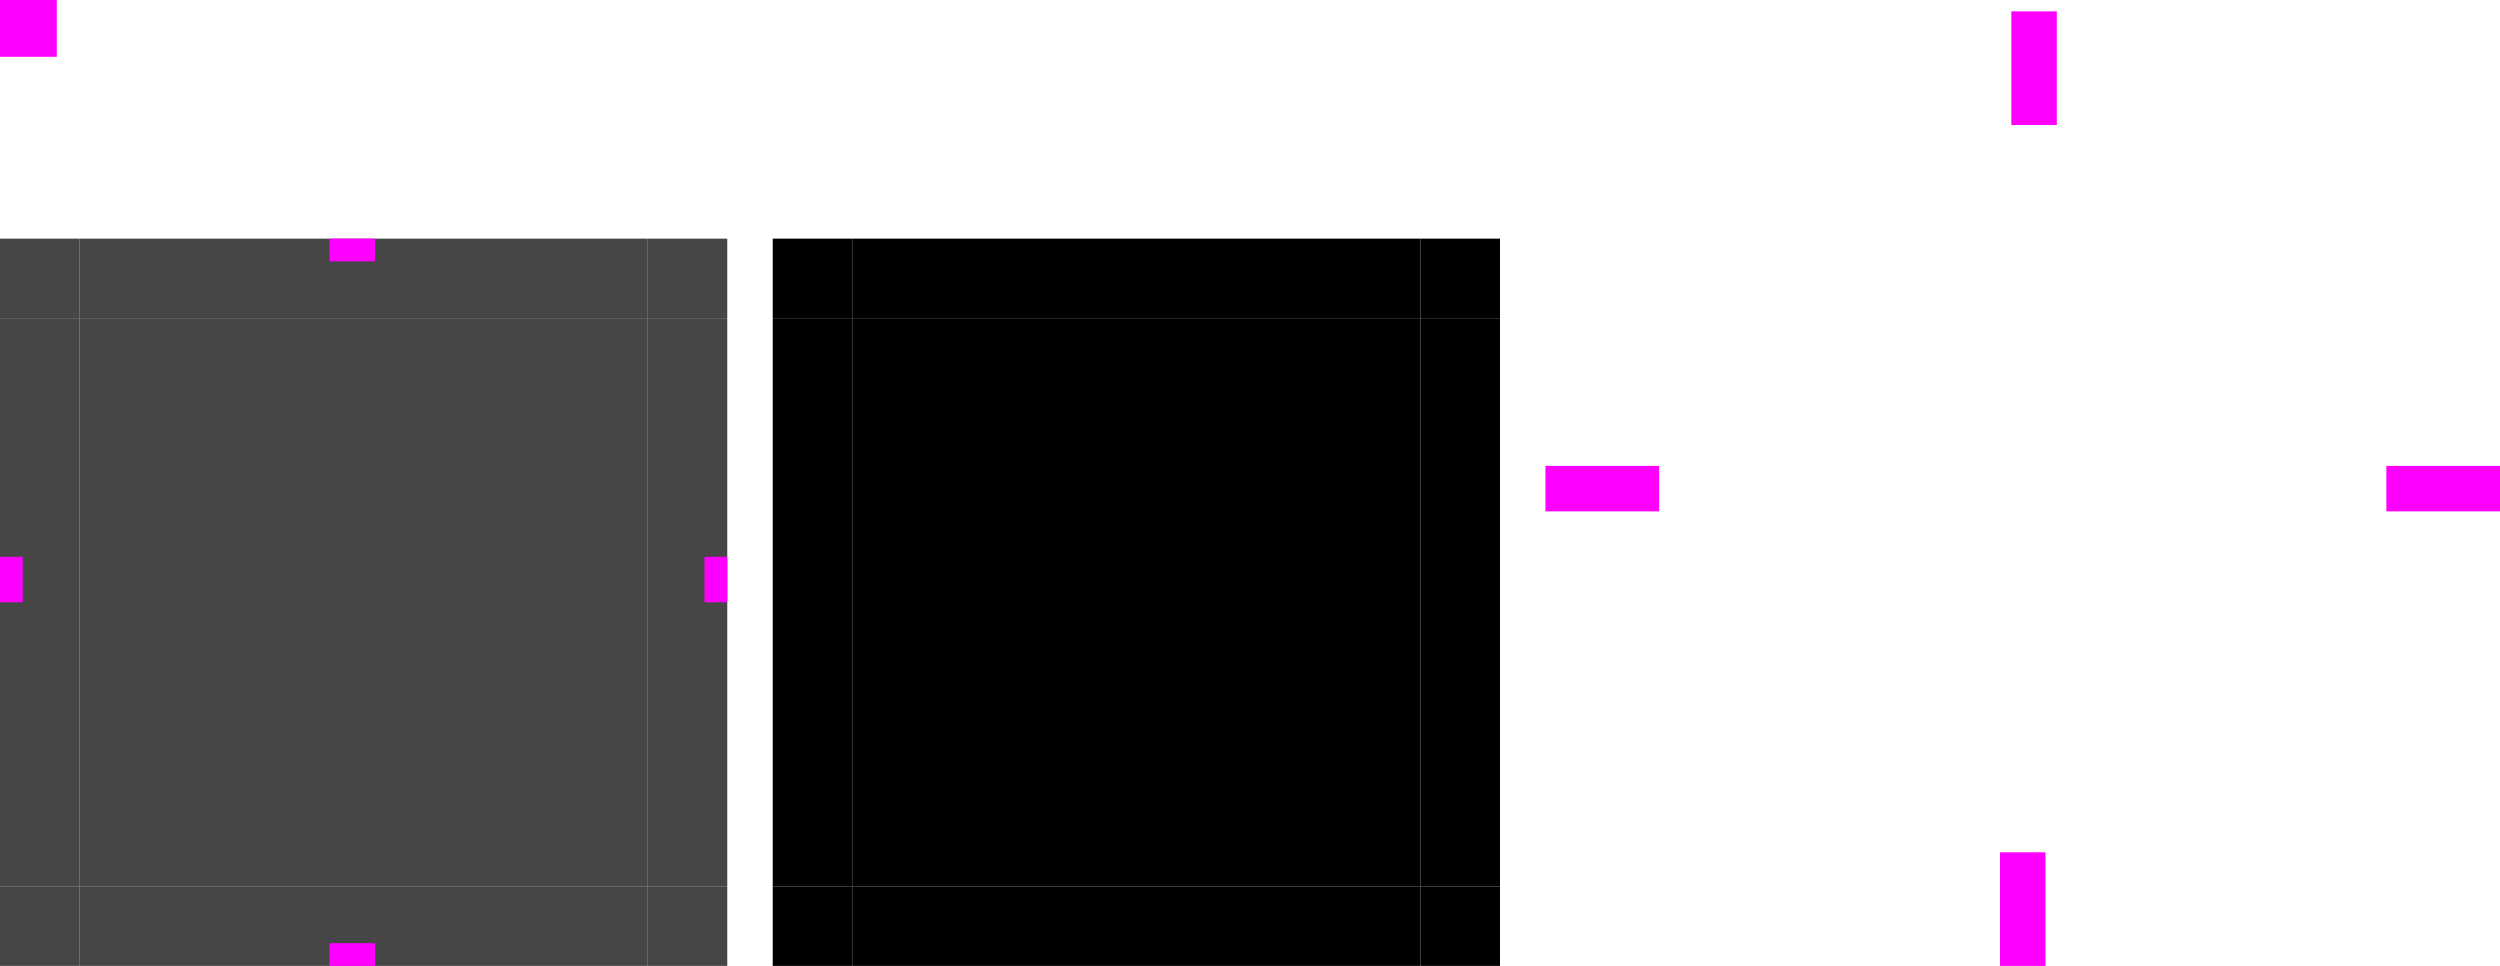
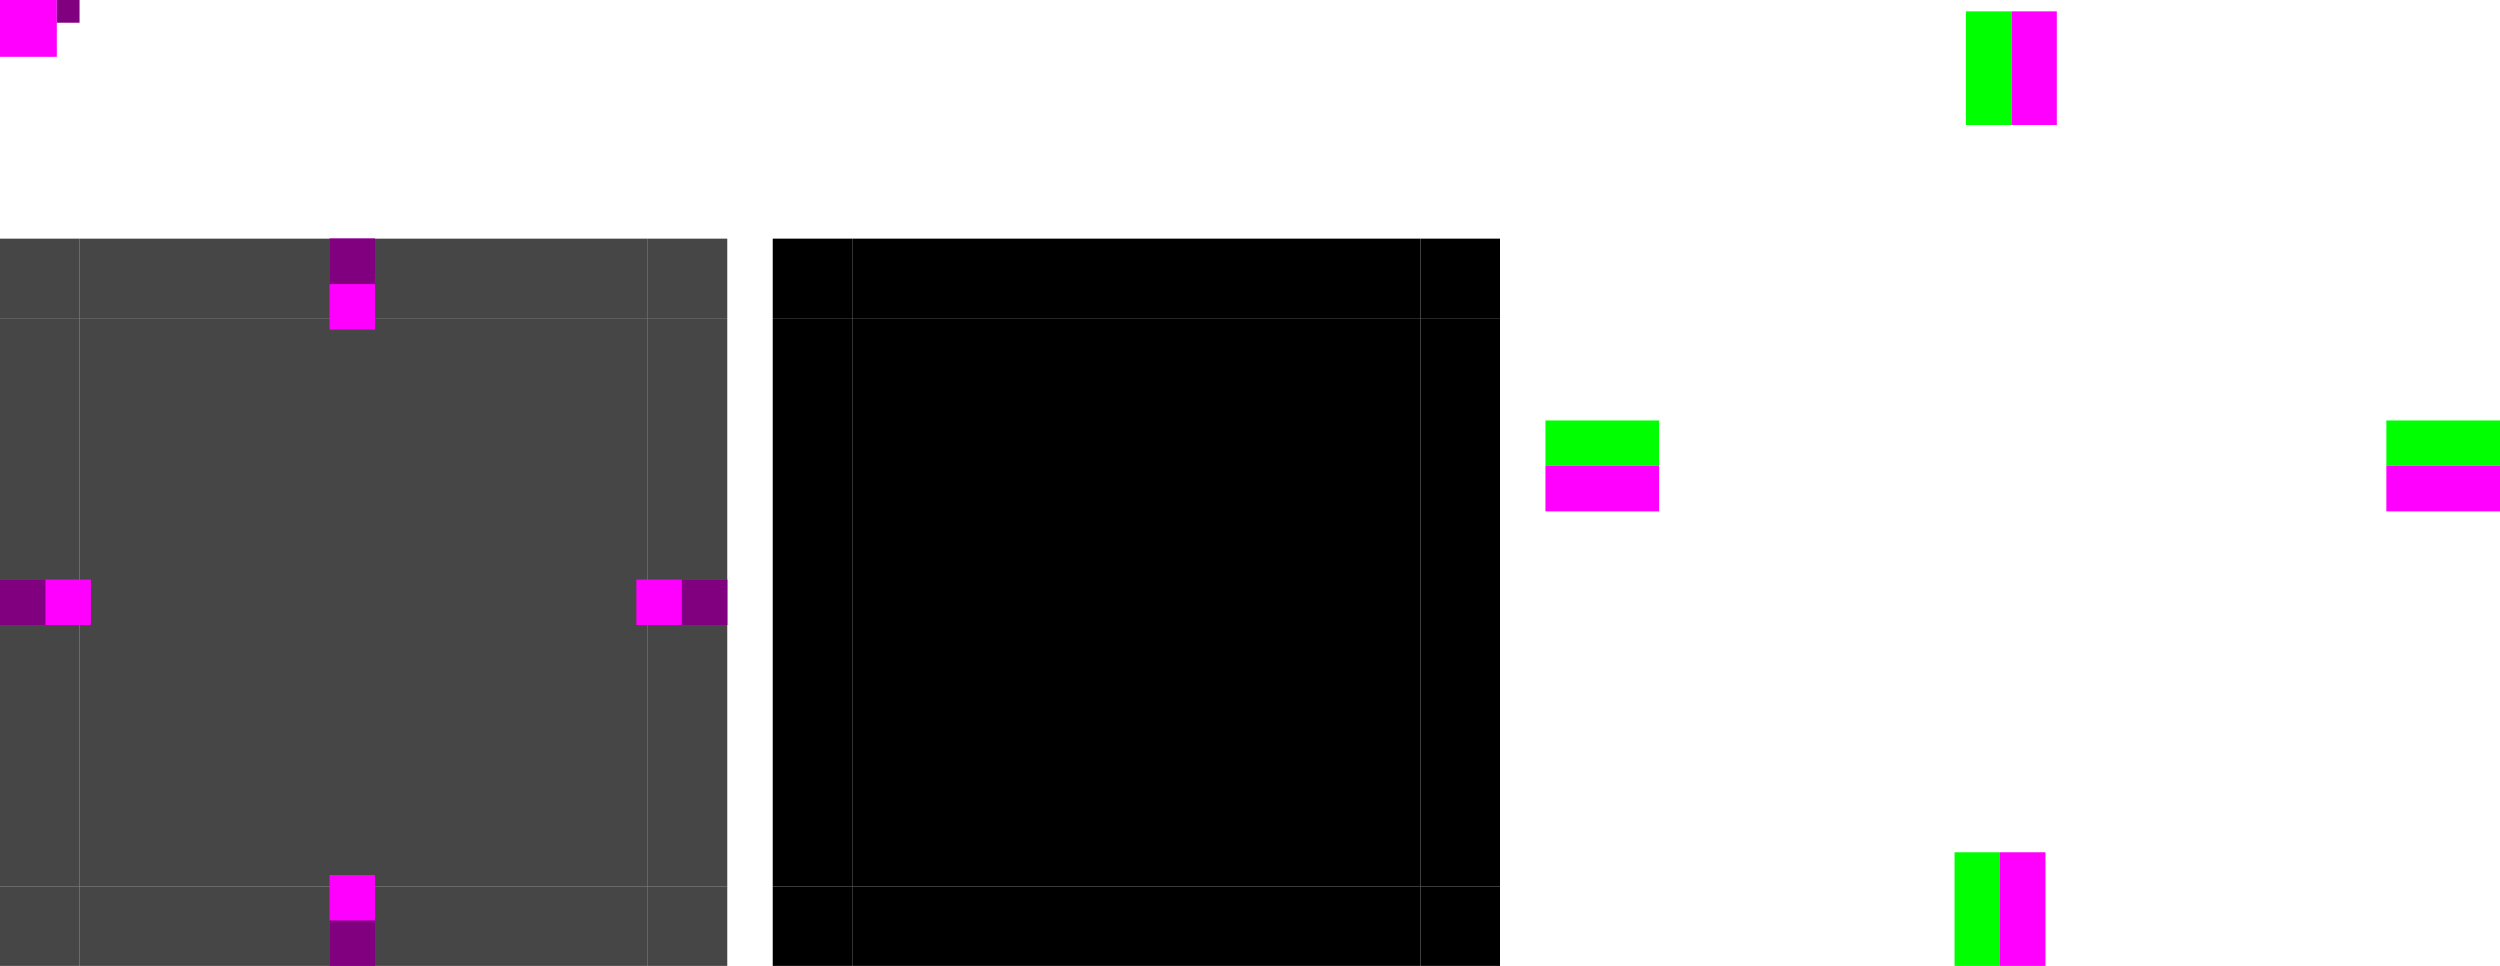
<svg xmlns="http://www.w3.org/2000/svg" xmlns:xlink="http://www.w3.org/1999/xlink" width="220" height="85" version="1">
  <defs id="materia">
    <linearGradient id="linearGradient898">
      <stop style="stop-color:#000000;stop-opacity:0.4" offset="0" />
      <stop style="stop-color:#000000;stop-opacity:0" offset="1" />
    </linearGradient>
    <radialGradient id="radialGradient4263" cx="984" cy="905.362" r="8.5" fx="984" fy="905.362" gradientTransform="matrix(-1.647064,1.9763779e-6,-1.9764705e-6,-1.647142,1773.713,1559.257)" gradientUnits="userSpaceOnUse" xlink:href="#linearGradient898" />
    <linearGradient id="linearGradient4259" x1="83.6" x2="83.6" y1="-969.362" y2="-955.363" gradientTransform="matrix(0.7142857,0,0,1,-317.7143,1250.362)" gradientUnits="userSpaceOnUse" xlink:href="#linearGradient898" />
    <radialGradient id="radialGradient3382" cx="984" cy="905.362" r="8.5" fx="984" fy="905.362" gradientTransform="matrix(7.5300815e-7,1.647172,-1.647026,7.5294127e-7,1694.155,-1552.819)" gradientUnits="userSpaceOnUse" xlink:href="#linearGradient898" />
    <linearGradient id="linearGradient4452" x1="-260" x2="-260" y1="281" y2="295" gradientUnits="userSpaceOnUse" xlink:href="#linearGradient898" />
    <radialGradient id="radialGradient4255" cx="982.909" cy="906.453" r="8.5" fx="982.909" fy="906.453" gradientTransform="matrix(1.647067,1.3448263e-4,-1.3447081e-4,1.646922,-1415.795,-1474.991)" gradientUnits="userSpaceOnUse" xlink:href="#linearGradient898" />
    <radialGradient id="radialGradient4275" cx="984" cy="905.362" r="8.5" fx="984" fy="905.362" gradientTransform="matrix(-2.541006e-6,-1.64693,1.647041,-2.5411765e-6,-1338.166,1638.581)" gradientUnits="userSpaceOnUse" xlink:href="#linearGradient898" />
    <linearGradient id="linearGradient4385" x1="83.6" x2="83.6" y1="-969.362" y2="-955.362" gradientTransform="matrix(0.7142857,0,0,1,-317.7143,1250.362)" gradientUnits="userSpaceOnUse" xlink:href="#linearGradient898" />
    <linearGradient id="linearGradient4387" x1="83.6" x2="83.6" y1="-969.362" y2="-955.361" gradientTransform="matrix(0.7142857,0,0,1,-317.7143,1250.362)" gradientUnits="userSpaceOnUse" xlink:href="#linearGradient898" />
    <style id="current-color-scheme" type="text/css">
   .ColorScheme-Background {color:#181818; } .ColorScheme-ButtonBackground { color:#343434; } .ColorScheme-Highlight { color:#4285f4; } .ColorScheme-Text { color:#dfdfdf; } .ColorScheme-ViewBackground { color:#242424; } .ColorScheme-NegativeText { color:#f44336; } .ColorScheme-PositiveText { color:#4caf50; } .ColorScheme-NeutralText { color:#ff9800; }
  </style>
    <style type="text/css">
    .Transparent {
        opacity: 0.8;
    }
  </style>
  </defs>
  <rect id="center" style="fill:currentColor" class="ColorScheme-Background Transparent" width="50" height="50" x="7" y="28" />
  <rect id="topleft" style="fill:currentColor" class="ColorScheme-Background Transparent" width="7" height="7" x="0" y="21" />
  <rect id="left" style="fill:currentColor" class="ColorScheme-Background Transparent" width="7" height="50" x="0" y="28" />
  <rect id="right" style="fill:currentColor" class="ColorScheme-Background Transparent" width="7" height="50" x="57" y="28" />
  <rect id="bottomleft" style="fill:currentColor" class="ColorScheme-Background Transparent" width="7" height="7" x="0" y="78" />
  <rect id="bottom" style="fill:currentColor" class="ColorScheme-Background Transparent" width="50" height="7" x="7" y="78" />
  <rect id="bottomright" style="fill:currentColor" class="ColorScheme-Background Transparent" width="7" height="7" x="57" y="78" />
  <rect id="topright" style="fill:currentColor" class="ColorScheme-Background Transparent" width="7" height="7" x="57" y="21" />
  <rect id="top" style="fill:currentColor" class="ColorScheme-Background Transparent" width="50" height="7" x="7" y="21" />
  <rect id="shadow-hint-right-margin" style="fill:#ff00ff" width="10" height="4" x="210" y="41" />
  <rect id="shadow-hint-bottom-margin" style="fill:#ff00ff" width="4" height="10" x="176" y="75" />
  <rect id="shadow-hint-left-margin" style="fill:#ff00ff" width="10" height="4" x="136" y="41" />
  <rect id="shadow-hint-top-margin" style="fill:#ff00ff" width="4" height="10" x="177" y="1" />
-   <rect id="hint-top-margin" style="fill:#ff00ff" width="4" height="2" x="29" y="21" />
-   <rect id="hint-bottom-margin" style="fill:#ff00ff" width="4" height="2" x="29" y="83" />
-   <rect id="hint-left-margin" style="fill:#ff00ff" width="2" height="4" x="0" y="49" />
-   <rect id="hint-right-margin" style="fill:#ff00ff" width="2" height="4" x="62" y="49" />
  <rect id="mask-center" style="fill:#000000" width="50" height="50" x="75" y="28" />
  <rect id="mask-topleft" style="fill:#000000" height="7" width="7" x="68" y="21" />
  <rect id="mask-left" style="fill:#000000" width="7" height="50" x="68" y="28" />
  <rect id="mask-right" style="fill:#000000" width="7" height="50" x="125" y="28" />
  <rect id="mask-bottomleft" style="fill:#000000" width="7" height="7" x="68" y="78" />
  <rect id="mask-bottom" style="fill:#000000" width="50" height="7" x="75" y="78" />
  <rect id="mask-bottomright" style="fill:#000000" width="7" height="7" x="125" y="78" />
  <rect id="mask-topright" style="fill:#000000" width="7" height="7" x="125" y="21" />
  <rect id="mask-top" style="fill:#000000" width="50" height="7" x="75" y="21" />
  <rect id="hint-tile-center" style="fill:#ff00ff" width="5" height="5" x="0" y="0" />
  <rect id="shadow-center" style="fill:none" width="50" height="50" x="153" y="18.06" />
+   <rect id="shadow-hint-top-inset" style="fill:#00ff00" width="4" height="10" x="172" y="75" />
+   <rect id="shadow-hint-bottom-inset" style="fill:#00ff00" width="4" height="10" x="173" y="1" />
+   <rect id="shadow-hint-right-inset" style="fill:#00ff00" width="4" height="10" x="37" y="-220" transform="rotate(90)" />
+   <rect id="shadow-hint-left-inset" style="fill:#00ff00" width="4" height="10" x="37" y="-146" transform="rotate(90)" />
+   <rect id="thick-hint-top-margin" style="fill:#ff00ff" width="4" height="8" x="29" y="21" />
+   <rect id="thick-hint-bottom-margin" style="fill:#ff00ff" width="4" height="8" x="29" y="77" />
+   <rect id="thick-right-margin" style="fill:#ff00ff" width="4" height="8" x="51" y="-64" transform="rotate(90)" />
+   <rect id="thick-hint-left-margin" style="fill:#ff00ff" width="4" height="8" x="51" y="-8" transform="rotate(90)" />
+   <rect id="thick-center" style="fill:#800080" width="2" height="2" x="5" y="0" />
+   <rect id="hint-top-margin" style="fill:#800080" width="4" height="4" x="29" y="21" />
+   <rect id="hint-bottom-margin" style="fill:#800080" width="4" height="4" x="29" y="81" />
+   <rect id="hint-left-margin" style="fill:#800080" width="4" height="4" x="0" y="51" />
+   <rect id="hint-right-margin" style="fill:#800080" width="4" height="4" x="60" y="51" />
</svg>
